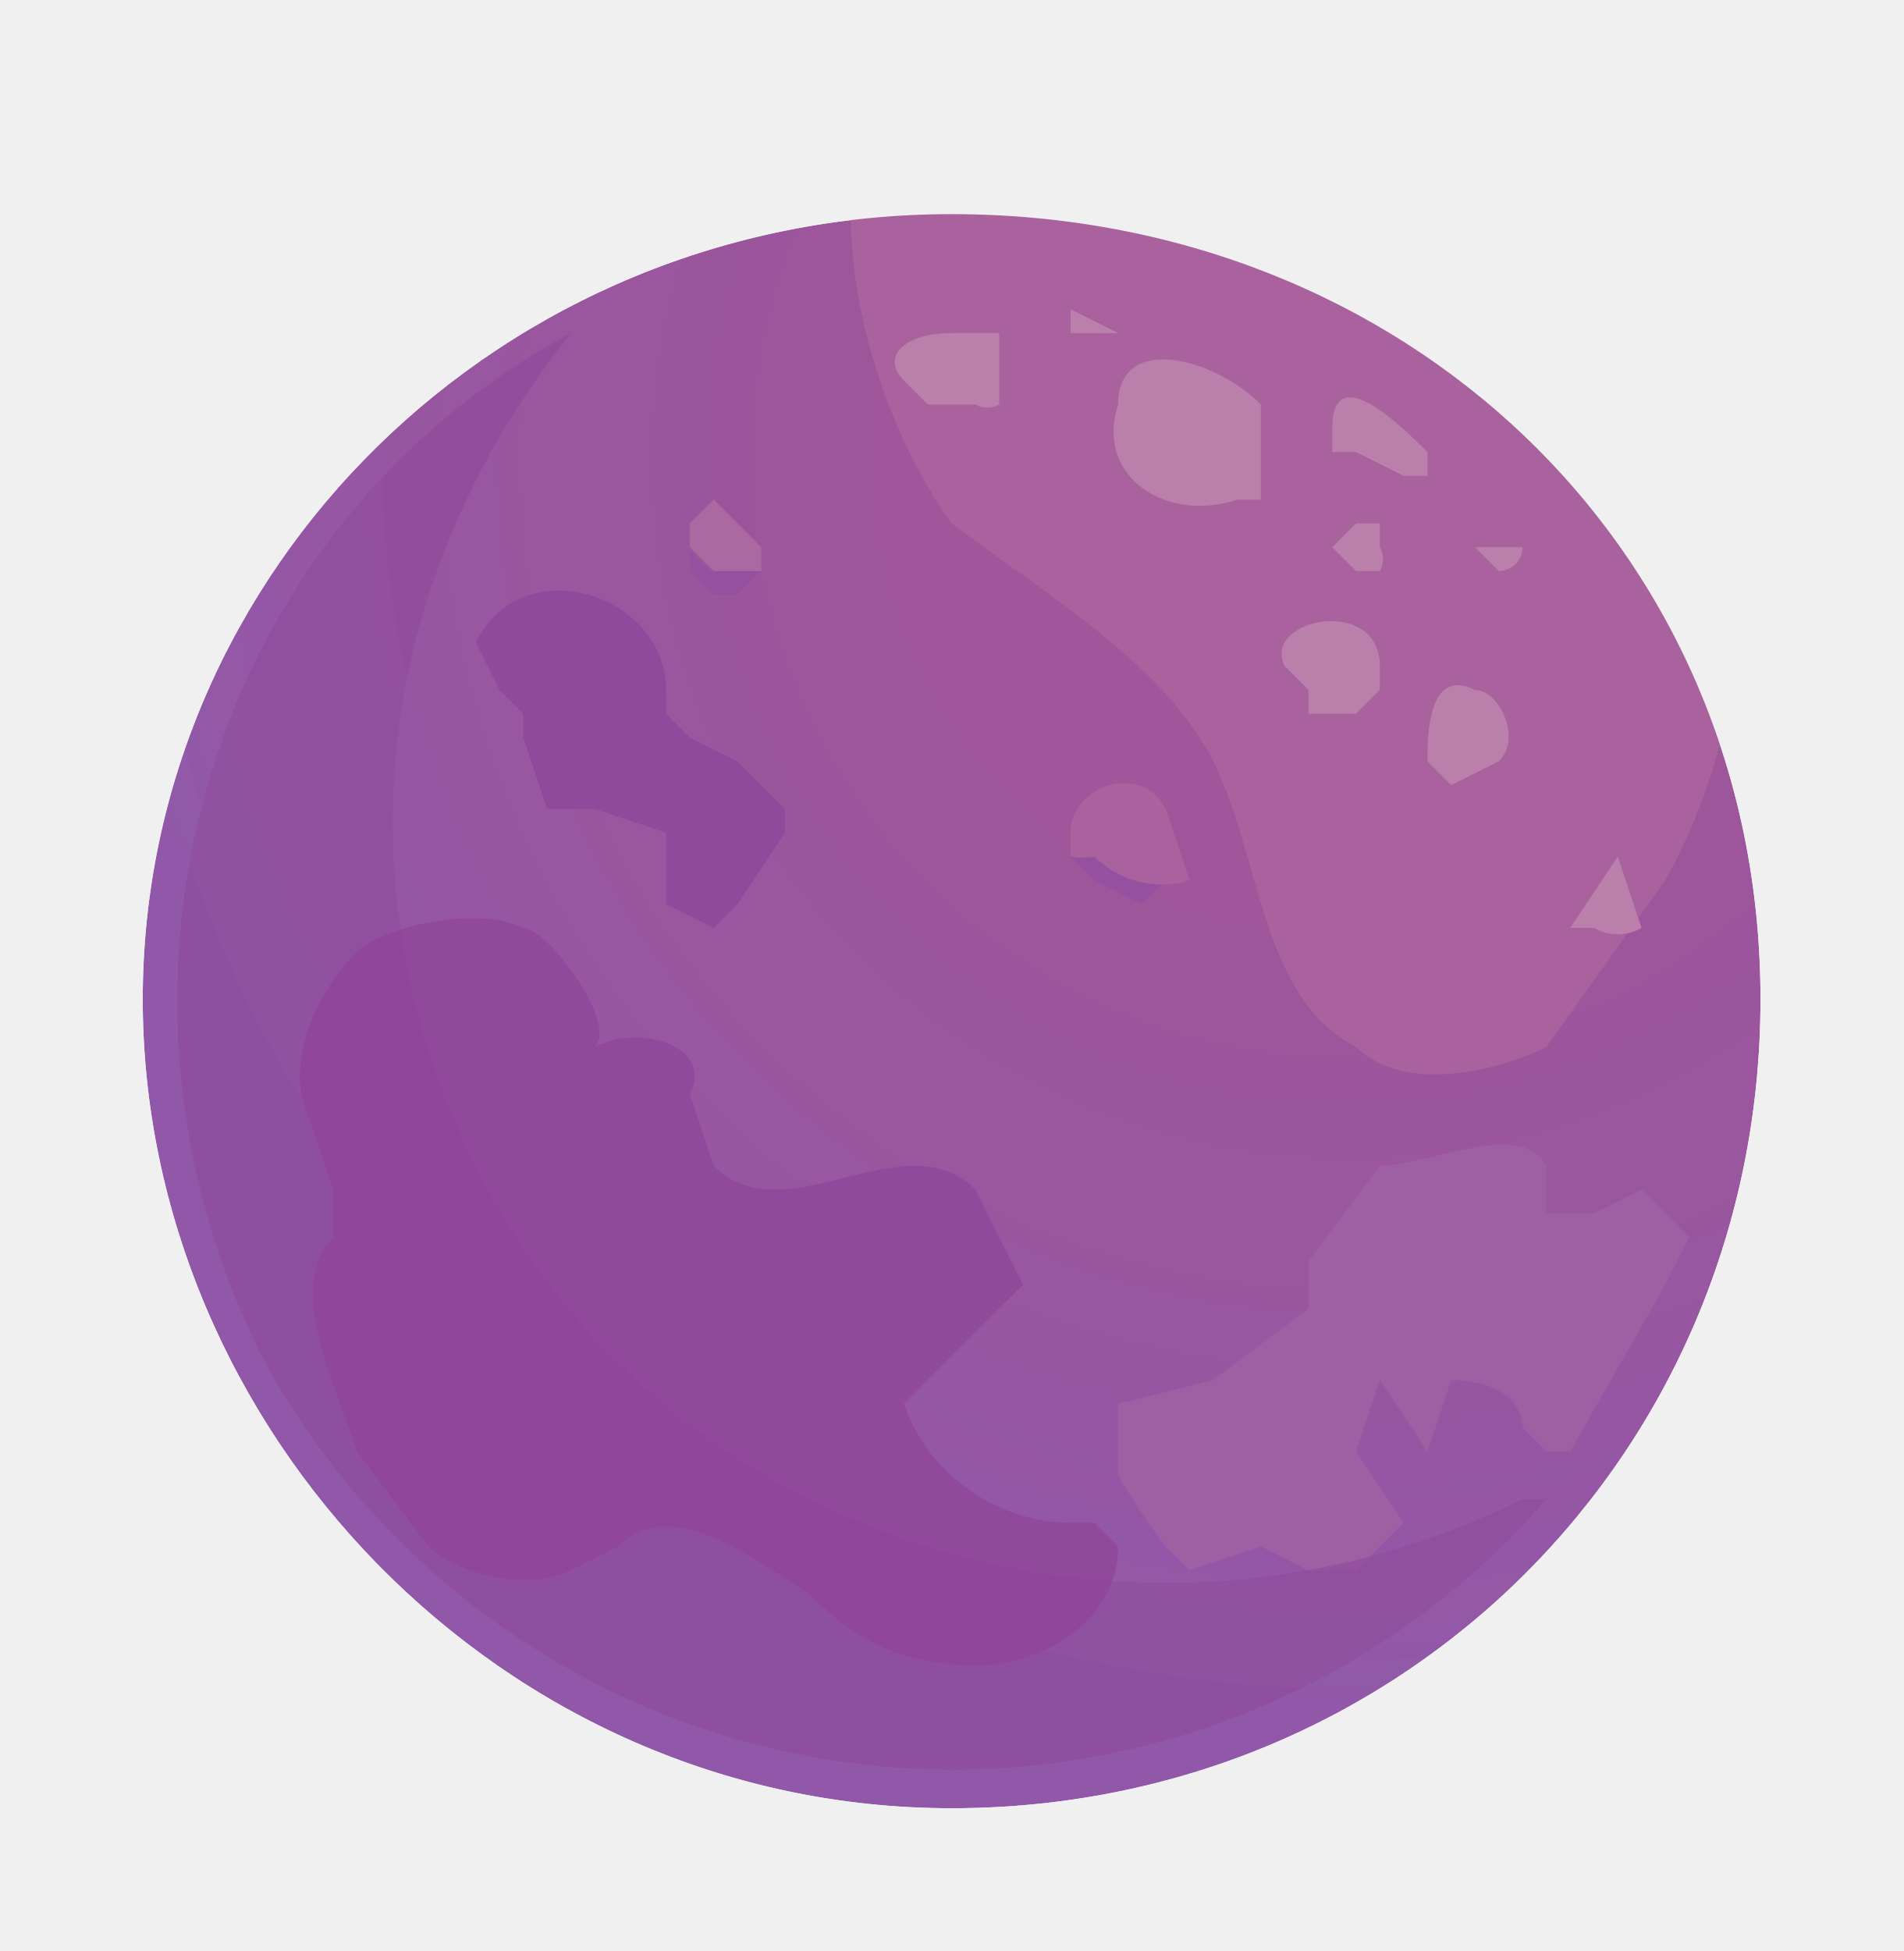
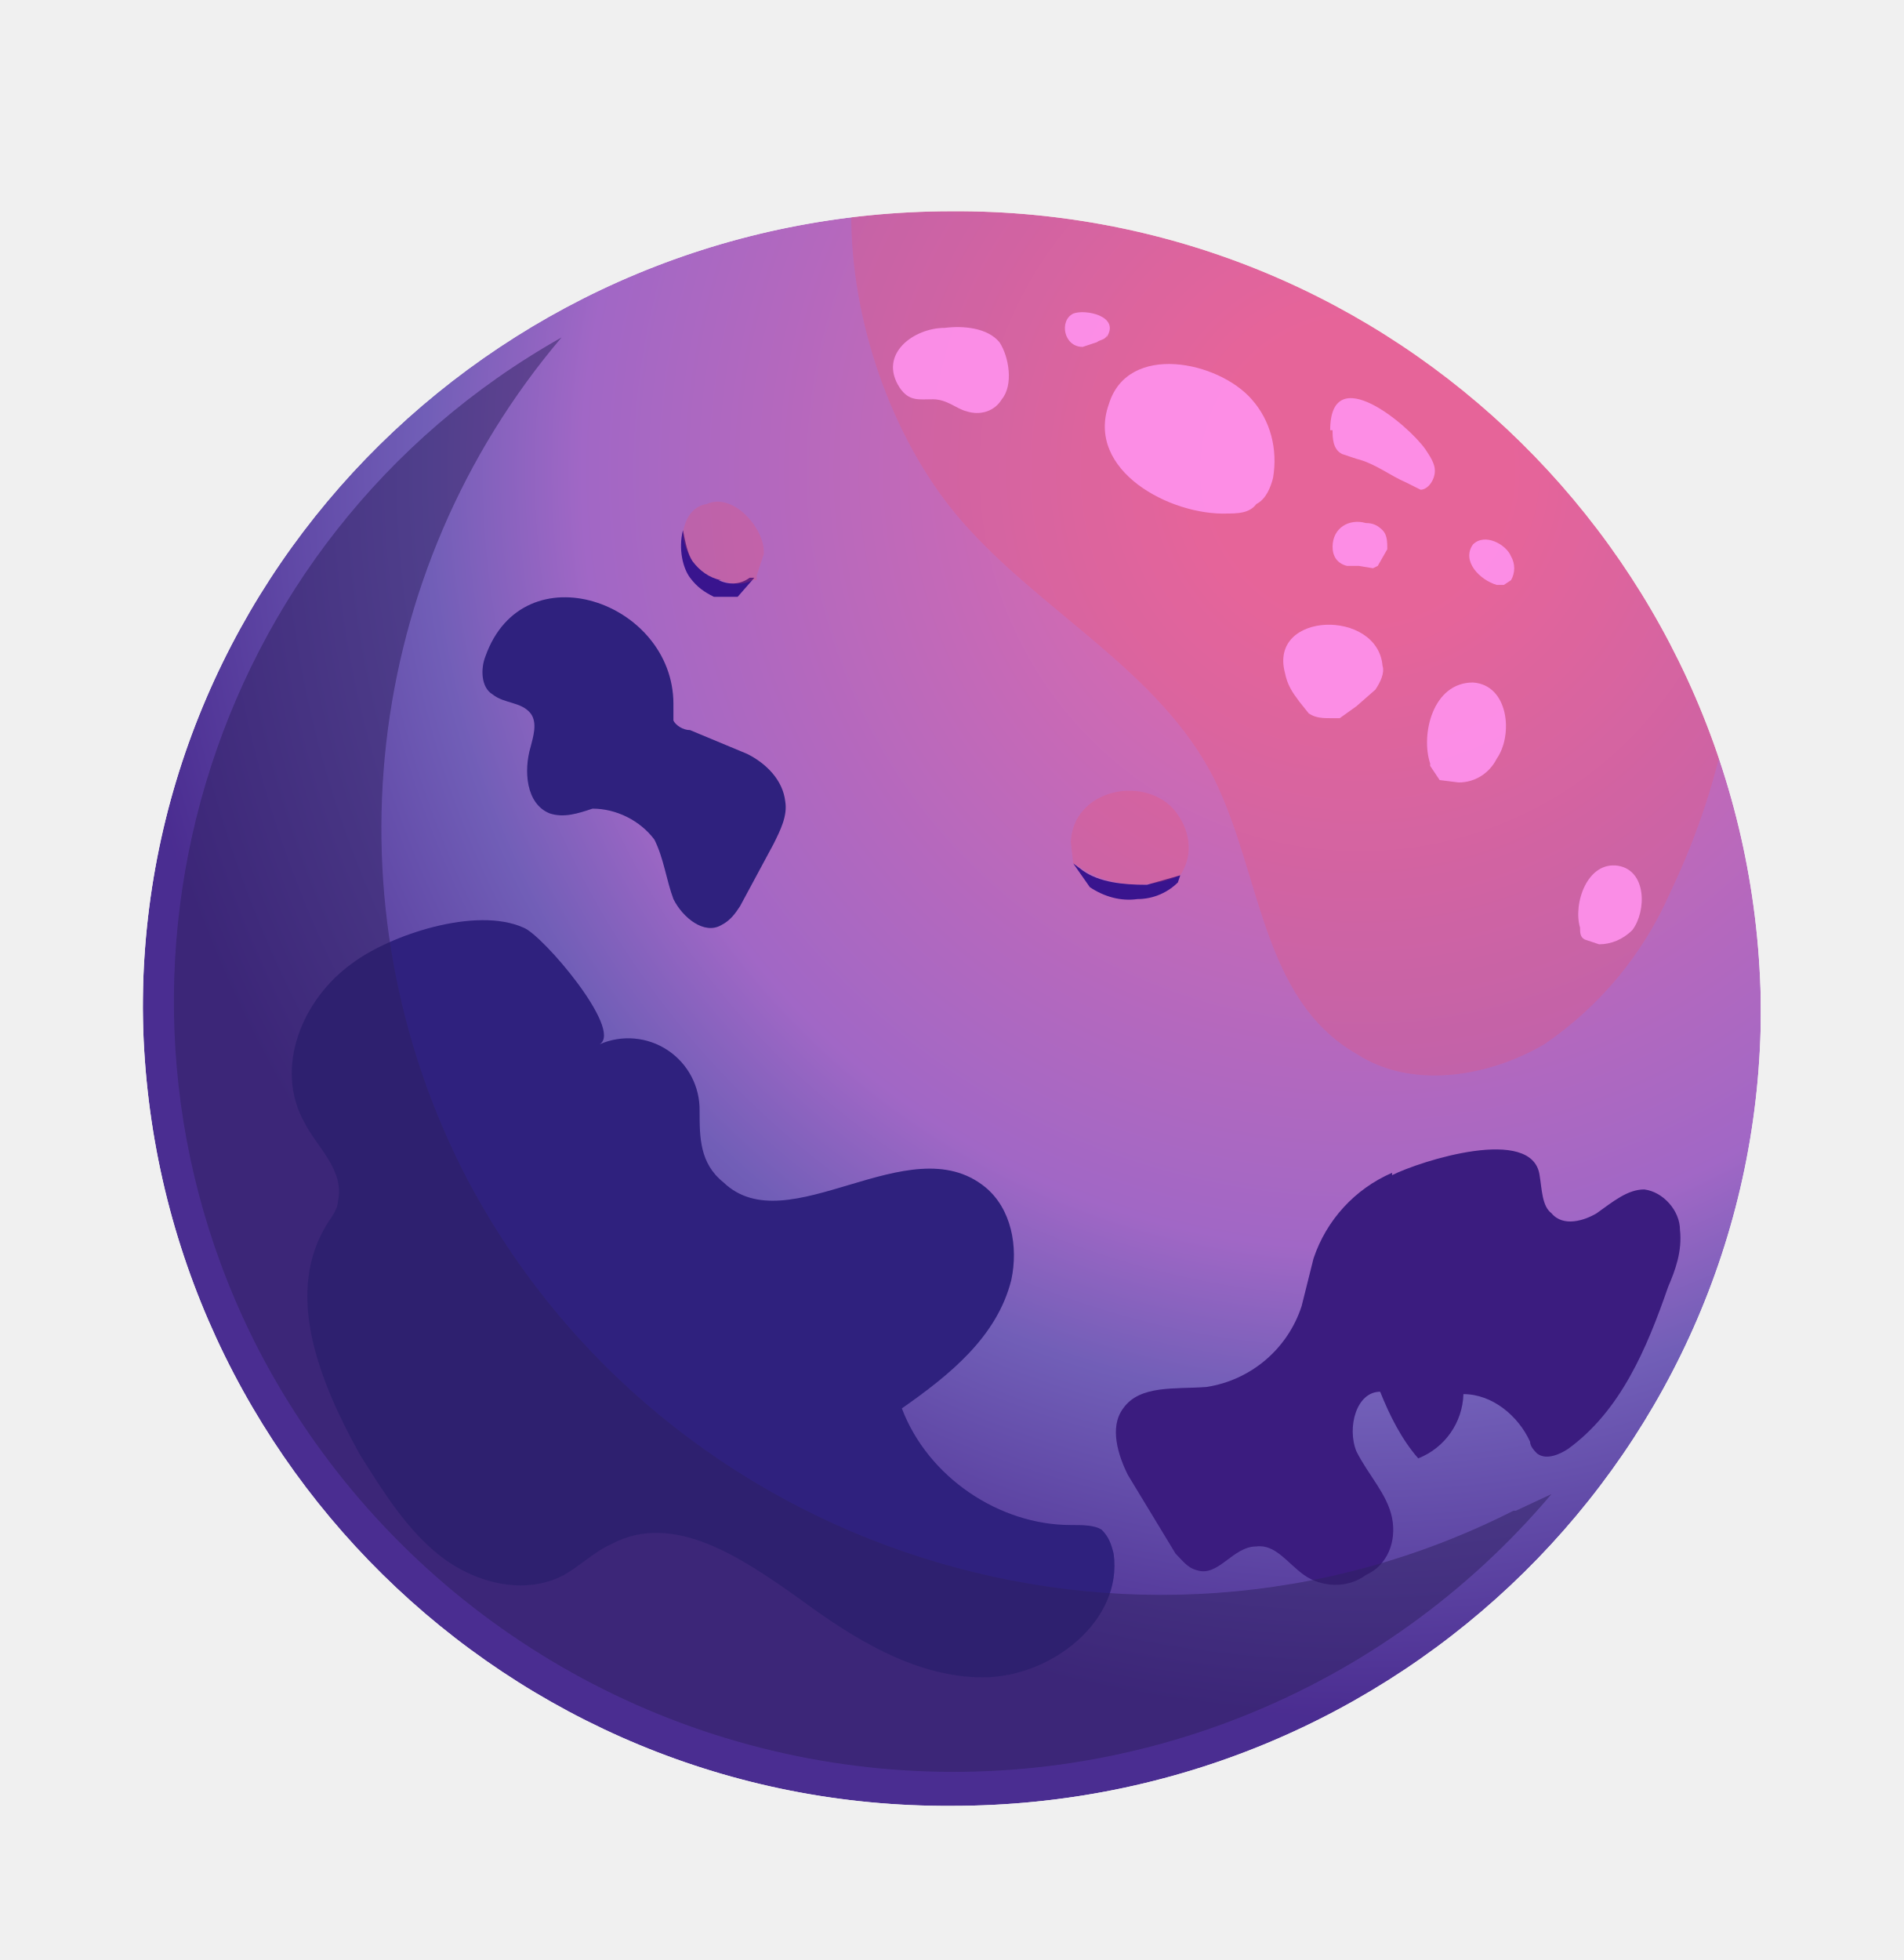
- <svg xmlns="http://www.w3.org/2000/svg" width="80" height="82" fill="none" style="filter: hue-rotate(390deg)" viewBox="-6 -6 80 82">
+ <svg xmlns="http://www.w3.org/2000/svg" width="68" height="70" fill="none" viewBox="-6 -6 80 82">
  <g clip-path="url(#a)">
-     <mask id="b" width="69" height="68" x="0" y="2" maskUnits="userSpaceOnUse">
-       <path fill="#fff" d="M34 70c19 0 34-15 34-34S53 3 34 3 0 18 0 36s15 34 34 34z" />
+     <mask id="b" width="69" height="68" x="0" y="2" maskUnits="userSpaceOnUse" style="mask-type:luminance">
+       <path fill="#fff" d="M34 69.7c18.8 0 34-15 34-33.5A33.8 33.8 0 0 0 34 2.7c-18.8 0-34 15-34 33.5a33.8 33.8 0 0 0 34 33.5Z" />
    </mask>
    <g mask="url(#b)">
-       <path fill="url(#c)" d="M34 70c19 0 34-15 34-34S53 3 34 3 0 18 0 36s15 34 34 34z" />
-       <path fill="#9469ad" d="M34 16c4 3 9 6 11 10s2 10 6 12c2 2 6 1 8 0l5-7c5-9 4-21-2-30-5-7-17-13-26-9s-7 17-2 24z" />
-       <path fill="#775ea9" d="M24 18a2 2 0 0 1-1-1v-1 2l1 1h1l1-1h-2z" />
-       <path fill="#986eb0" d="m26 17-2-2-1 1v1l1 1h2v-1z" />
-       <path fill="#7159a6" d="M9 34c-2 2-3 5-2 7l1 3v2c-2 2 0 6 1 9l3 4c1 1 4 2 6 1l2-1c2-2 5 0 8 2 2 2 4 3 7 3s6-2 6-5l-1-1h-1c-3 0-6-2-7-5l5-5-2-4c-3-3-8 2-11-1l-1-3c1-2-2-3-4-2 1-1-2-5-3-5-2-1-6 0-7 1z" />
-       <path fill="#775ea9" d="M40 30h-1l1 1 2 1 1-1h1-2l-2-1z" />
-       <path fill="#9469ad" d="M43 28c-1-2-4-1-4 1v1a3 3 0 0 0 1 0 4 4 0 0 0 4 1l-1-3z" />
-       <path fill="#ab84bc" d="M46 15h1v-4c-2-2-6-3-6 0-1 3 2 5 5 4zm8 11 1 1 2-1c1-1 0-3-1-3-2-1-2 2-2 3zm6 7h1a2 2 0 0 0 2 0l-1-3-2 3zm-3-15a1 1 0 0 0 1-1h-2l1 1zm-7-1 1 1h1a1 1 0 0 0 0-1v-1h-1l-1 1zm-15-6a1 1 0 0 0 1 0V8h-2c-2 0-3 1-2 2l1 1h2zm6-3h-2V7l2 1zM50 12v1h1l2 1h1v-1c-1-1-4-4-4-1zm-2 10 1 1v1h2l1-1v-1c0-3-5-2-4 0z" />
-       <path fill="#8369ae" d="m52 43-3 4v2l-4 3-4 1v3a27 27 0 0 0 2 3l1 1 3-1 2 1h2l2-2-2-3 1-3 2 3 1-3c2 0 3 1 3 2l1 1h1l4-7 1-2-2-2-2 1h-2v-2c-1-2-5 0-7 0z" />
-       <path fill="#7159a6" d="m14 21 1 2 1 1v1l1 3h2l3 1v3l2 1 1-1 2-3v-1l-2-2-2-1-1-1v-1c0-4-6-6-8-2z" />
-       <path fill="#6d55a4" d="M58 57c-16 8-36 2-44-14-6-12-4-25 4-35C3 16-3 35 5 51a33 33 0 0 0 54 6h-1z" opacity=".5" />
+       <path fill="url(#c)" fill-opacity=".9" d="M34 69.7c18.8 0 34-15 34-33.5A33.8 33.8 0 0 0 34 2.7c-18.8 0-34 15-34 33.5a33.8 33.8 0 0 0 34 33.5Z" />
+       <path fill="#FF484B" fill-opacity=".2" d="M34.4 15.7c3.3 3.8 8.3 6.3 10.6 10.8 2 4 2 9.3 6 11.6 2.3 1.5 5.5 1 7.9-.4a15 15 0 0 0 5.3-6.4 30.1 30.1 0 0 0-2.3-30C56.7-6 44.9-12.5 35.8-8 27-3.6 29 9.5 34.4 15.7Z" />
+       <path fill="#39148E" d="M24.3 18.2c-.5-.1-.9-.4-1.2-.8-.2-.3-.3-.8-.4-1.3-.2.8 0 1.6.3 2 .3.4.6.6 1 .8H25l.7-.8h-.2c-.4.3-.9.3-1.3.1Z" />
+       <path fill="#FF484B" fill-opacity=".2" d="M26.1 17c0-1-1.3-2.5-2.4-2-.6.1-.9.6-1 1.2 0 .4.2.9.4 1.2.3.4.7.7 1.2.8.4.2 1 .2 1.3 0h.2V18l.3-.9Z" />
+       <path fill="#2F217E" d="M8.8 34.3c-2.1 1.5-3.3 4.4-2 6.7.5 1 1.7 2 1.4 3.3 0 .4-.4.8-.6 1.2-1.6 2.9-.1 6.5 1.5 9.4 1 1.6 2 3.2 3.4 4.3 1.4 1.1 3.5 1.7 5.2.8.7-.4 1.3-1 2-1.3 2.6-1.4 5.5.6 7.9 2.3 2.3 1.7 4.9 3.3 7.7 3.3 2.9 0 5.9-2.4 5.5-5.2-.1-.4-.2-.7-.5-1-.3-.2-.8-.2-1.3-.2-3 0-6-2-7.1-4.9 2-1.4 4-3 4.6-5.4.3-1.4 0-3-1.1-3.9-3.2-2.6-8.3 2.4-11-.2-1-.8-1-1.9-1-3a3 3 0 0 0-4.2-2.8c1-.6-2.4-4.6-3.2-4.9-2-.9-5.6.3-7.2 1.5Z" />
+       <path fill="#39148E" d="m39.5 30.4-.4-.3.7 1c.6.4 1.3.6 2 .5.7 0 1.3-.3 1.7-.7l.1-.3-1.4.4c-1 0-2-.1-2.7-.6Z" />
+       <path fill="#FF484B" fill-opacity=".2" d="M43.3 27.8c-1.3-1.4-4.2-.8-4.3 1.4l.1.9.5.3a4.4 4.4 0 0 0 4 .2c.6-.9.4-2-.3-2.8Z" />
+       <path fill="#FF91ED" fill-opacity=".9" d="M45.5 15.4c.5 0 1 0 1.3-.4.4-.2.6-.7.7-1.1.2-1.2-.1-2.4-.9-3.3-1.4-1.6-5.2-2.4-6 .2-1 2.8 2.6 4.7 5 4.6ZM54.1 26l.4.6.8.1c.7 0 1.3-.4 1.6-1 .7-1 .5-3.1-1-3.2-1.7 0-2.2 2.2-1.8 3.4ZM60.4 32.8c0 .2 0 .4.2.5l.6.2c.5 0 1-.2 1.4-.6.6-.8.6-2.5-.6-2.7-1.3-.2-1.9 1.6-1.6 2.6ZM56.8 18.4h.4l.3-.2a1 1 0 0 0 0-1c-.2-.5-1.1-1-1.6-.5-.5.7.3 1.5 1 1.7ZM50 16.8c0 .4.2.7.6.8h.5l.6.1.2-.1.4-.7c0-.3 0-.6-.2-.8-.2-.2-.4-.3-.7-.3-.7-.2-1.4.2-1.4 1ZM34.6 11.1c.6.2 1.2 0 1.5-.5.5-.6.3-1.8-.1-2.4-.5-.6-1.5-.7-2.3-.6-1.3 0-2.8 1.1-1.9 2.5.4.6.8.5 1.4.5.6 0 1 .4 1.4.5ZM40.5 7.9c0 .2-.3.2-.4.3l-.6.2c-.8 0-1-1.1-.4-1.4.5-.2 2 .1 1.4 1v-.1ZM50 11.9c0 .3 0 .8.4 1l.6.2c.8.2 1.4.7 2.1 1l.6.3c.3 0 .6-.4.6-.8 0-.3-.2-.6-.4-.9-.7-1-4-3.8-4-.8ZM48 22.1c.1.5.3.8.6 1.2l.4.5c.3.2.6.2 1 .2h.3l.7-.5.8-.7c.2-.3.4-.7.3-1-.2-2.4-4.8-2.3-4.1.3Z" />
+       <path fill="#3B1C7F" d="M52.5 43.1a6 6 0 0 0-3.3 3.6l-.5 2a5 5 0 0 1-4 3.4c-1.3.1-2.8-.1-3.5.9-.6.8-.2 2 .2 2.8l2 3.3c.3.3.5.6.9.7.9.3 1.5-1 2.5-1 .8-.1 1.3.7 2 1.2s1.8.6 2.6 0c.9-.4 1.3-1.4 1.1-2.4-.2-1-1-1.8-1.5-2.8-.4-1 0-2.5 1-2.5.4 1 .9 2 1.6 2.8a3 3 0 0 0 1.9-2.7c1.2 0 2.3.9 2.8 2 0 .2.2.4.3.5.4.3 1 0 1.3-.2 2.2-1.6 3.3-4.2 4.2-6.8.3-.7.6-1.5.5-2.4 0-.8-.7-1.6-1.5-1.7-.7 0-1.3.5-2 1-.5.3-1.4.6-1.9 0-.4-.3-.4-1-.5-1.6-.3-2.1-5-.6-6.2 0Z" />
+       <path fill="#2F217E" d="M14.4 21.4c-.2.5-.2 1.3.3 1.6.5.4 1.2.3 1.6.8.3.4.1 1 0 1.4-.3 1-.2 2.4.8 2.8.6.2 1.2 0 1.8-.2 1 0 2 .5 2.6 1.3.4.8.5 1.7.8 2.5.4.8 1.3 1.5 2 1.1.4-.2.6-.5.8-.8l1.4-2.6c.3-.6.6-1.2.5-1.8-.1-.9-.8-1.6-1.6-2l-2.4-1c-.3 0-.6-.2-.7-.4v-.7c0-4.3-6.3-6.5-7.9-2Z" />
+       <path fill="#2D205F" d="M57.6 57.3c-16 8.1-35.7 1.8-44-14a31.9 31.9 0 0 1 4-35.3A32 32 0 0 0 4.9 50.6a32.9 32.9 0 0 0 54.3 6l-1.5.7Z" opacity=".5" />
    </g>
  </g>
  <defs>
-     <radialGradient id="c" cx="0" cy="0" r="1" gradientTransform="matrix(66 0 0 66 51 13)" gradientUnits="userSpaceOnUse">
-       <stop stop-color="#8b5fa8" />
-       <stop offset=".3" stop-color="#8660a8" />
-       <stop offset=".6" stop-color="#7a63ab" />
-       <stop offset=".8" stop-color="#6b67af" />
+     <radialGradient id="c" cx="0" cy="0" r="1" gradientTransform="matrix(66 0 0 66 51.3 13.4)" gradientUnits="userSpaceOnUse">
+       <stop offset=".1" stop-color="#DD5CA5" />
+       <stop offset=".5" stop-color="#9858C1" />
+       <stop offset=".6" stop-color="#634EB1" />
+       <stop offset=".8" stop-color="#381786" />
    </radialGradient>
    <clipPath id="a">
      <path fill="#fff" d="M0 0h68v70H0z" />
    </clipPath>
  </defs>
</svg>
